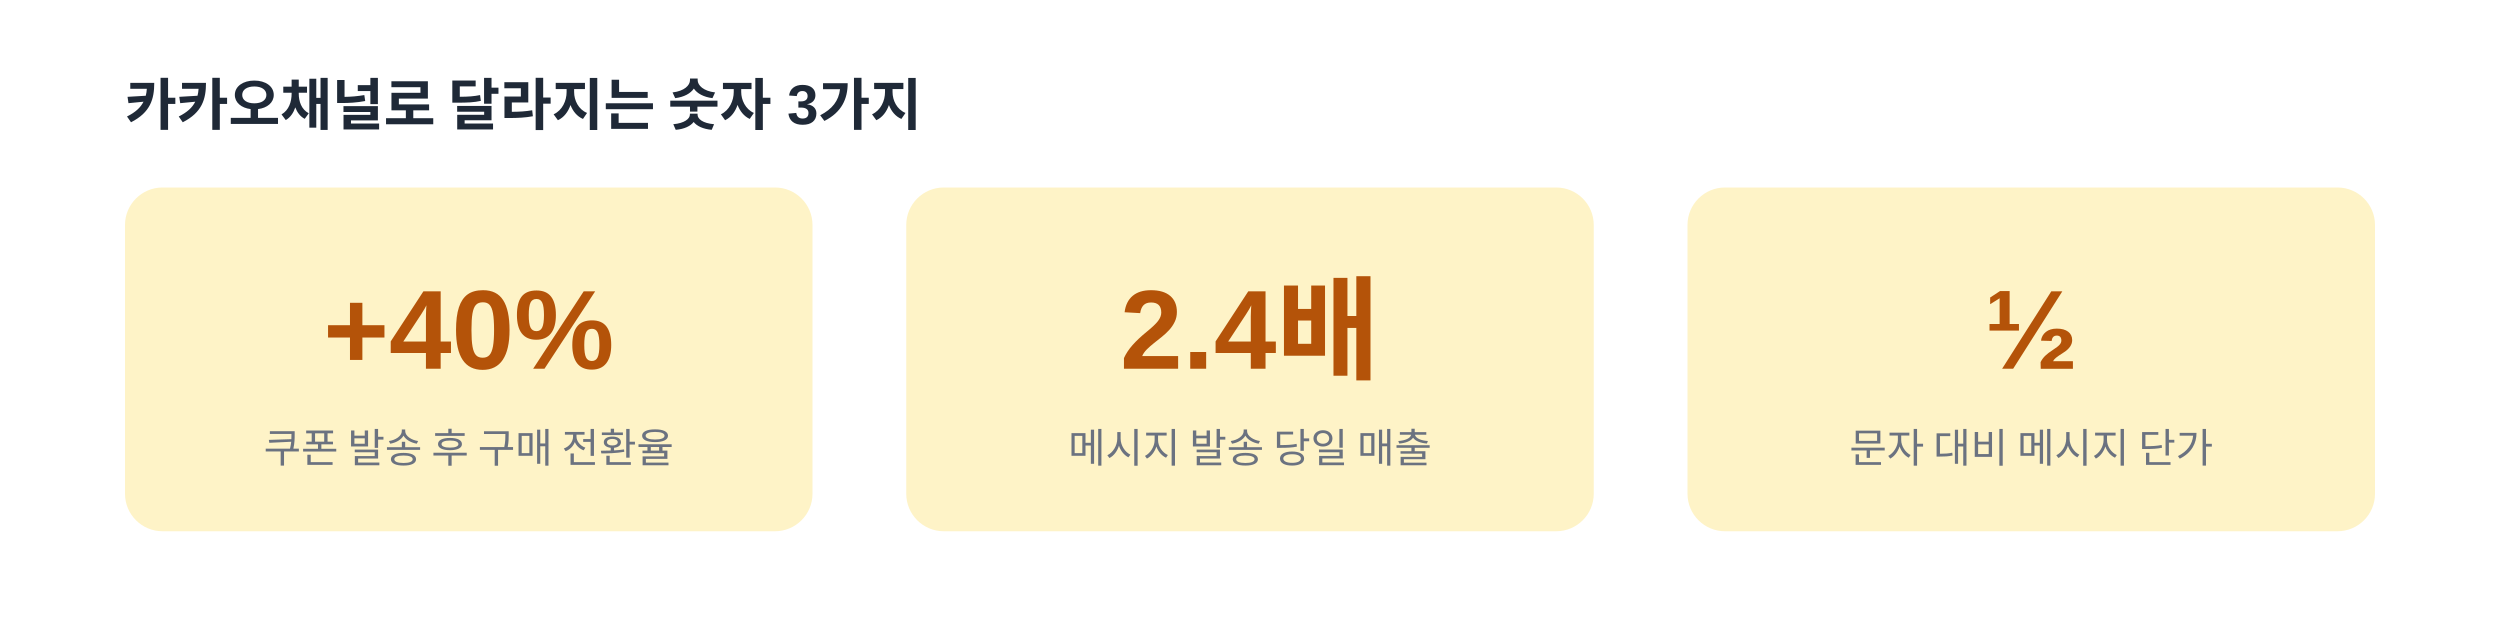
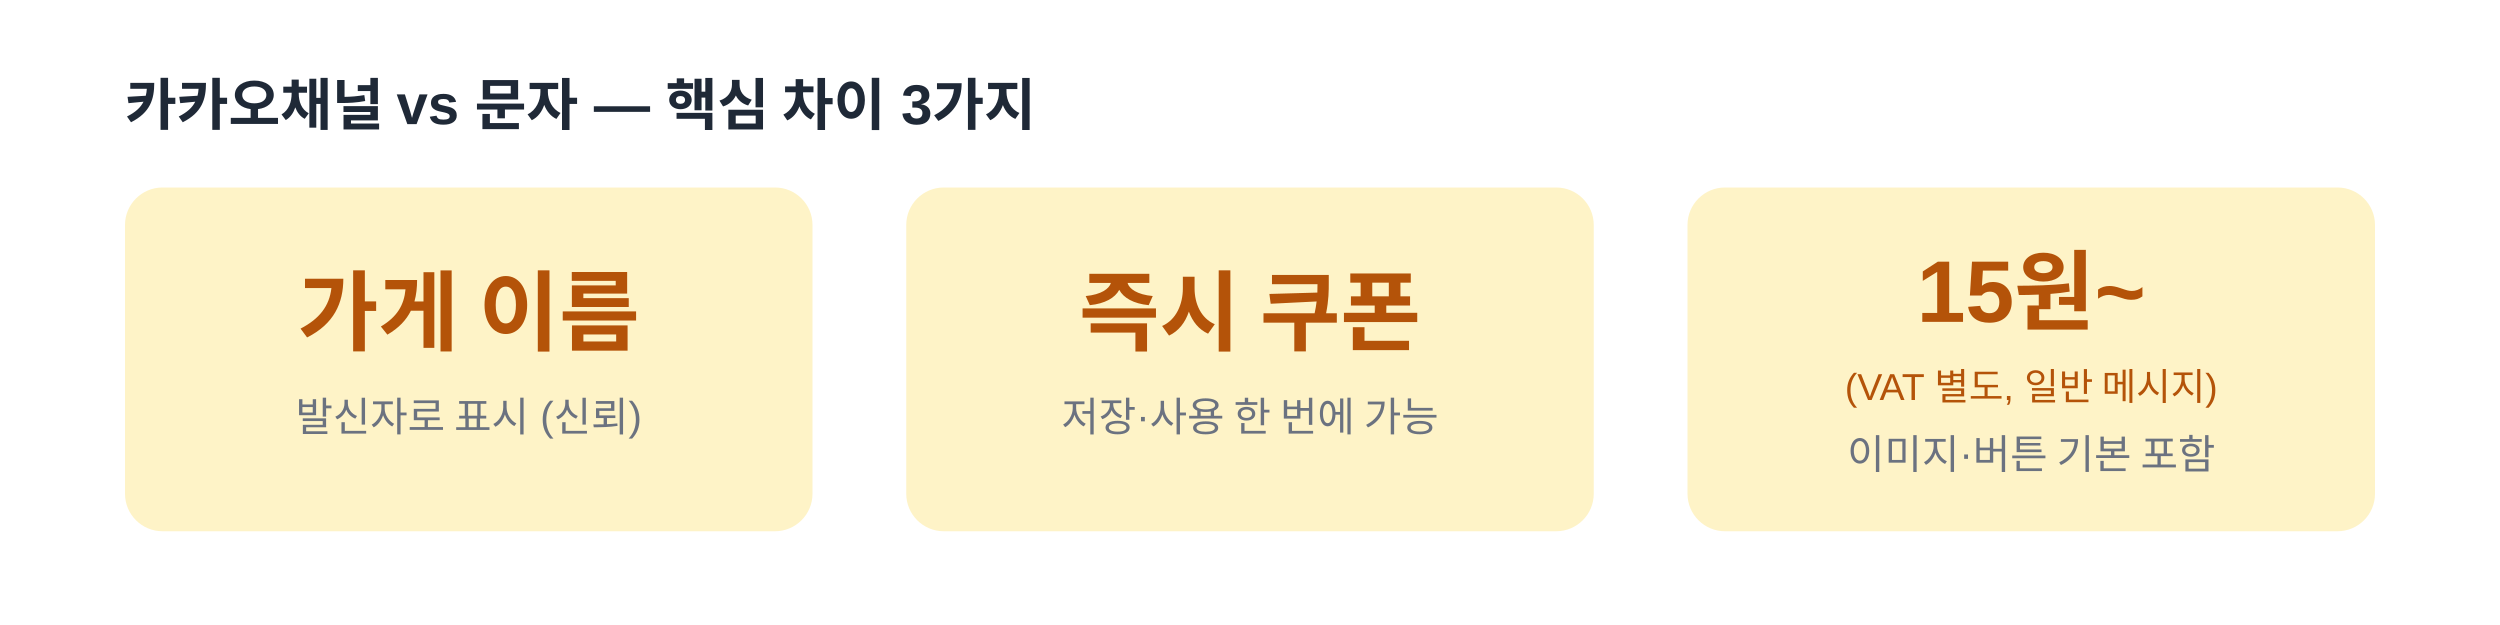
<svg xmlns="http://www.w3.org/2000/svg" viewBox="0 0 800 200" width="800" height="200" font-family="Arial, 'Malgun Gothic', sans-serif">
  <rect width="800" height="200" fill="#ffffff" />
-   <text x="40" y="40" font-size="18" font-weight="800" fill="#1f2937">카카오채널로 달라지는 숫자 3가지</text>
+   <text x="40" y="40" font-size="18" font-weight="800" fill="#1f2937">카카오채널 vs 문자 — 핵심 차이 3가지</text>
  <rect x="40" y="60" width="220" height="110" rx="12" fill="#fef3c7" />
-   <text x="150" y="118" text-anchor="middle" font-size="36" font-weight="900" fill="#b45309">+40%</text>
-   <text x="150" y="148" text-anchor="middle" font-size="13" fill="#6b7280">쿠폰 발송 후 구매 전환율</text>
+   <text x="150" y="110" text-anchor="middle" font-size="28" font-weight="900" fill="#b45309">가게 이름</text>
+   <text x="150" y="138" text-anchor="middle" font-size="13" fill="#6b7280">발신자로 표시 (신뢰)</text>
  <rect x="290" y="60" width="220" height="110" rx="12" fill="#fef3c7" />
-   <text x="400" y="118" text-anchor="middle" font-size="36" font-weight="900" fill="#b45309">2.4배</text>
-   <text x="400" y="148" text-anchor="middle" font-size="13" fill="#6b7280">메시지 발송 당일 매출</text>
+   <text x="400" y="110" text-anchor="middle" font-size="28" font-weight="900" fill="#b45309">즉시 쿠폰</text>
+   <text x="400" y="138" text-anchor="middle" font-size="13" fill="#6b7280">저장·사용 한 번에 가능</text>
  <rect x="540" y="60" width="220" height="110" rx="12" fill="#fef3c7" />
-   <text x="650" y="118" text-anchor="middle" font-size="36" font-weight="900" fill="#b45309">½</text>
-   <text x="650" y="148" text-anchor="middle" font-size="13" fill="#6b7280">문자 대비 메시지 단가</text>
+   <text x="650" y="103" text-anchor="middle" font-size="28" font-weight="900" fill="#b45309">15원~</text>
+   <text x="650" y="128" text-anchor="middle" font-size="12" fill="#b45309">(VAT 별도, 일반 메시지)</text>
+   <text x="650" y="150" text-anchor="middle" font-size="13" fill="#6b7280">이미지·버튼 기본 포함</text>
</svg>
